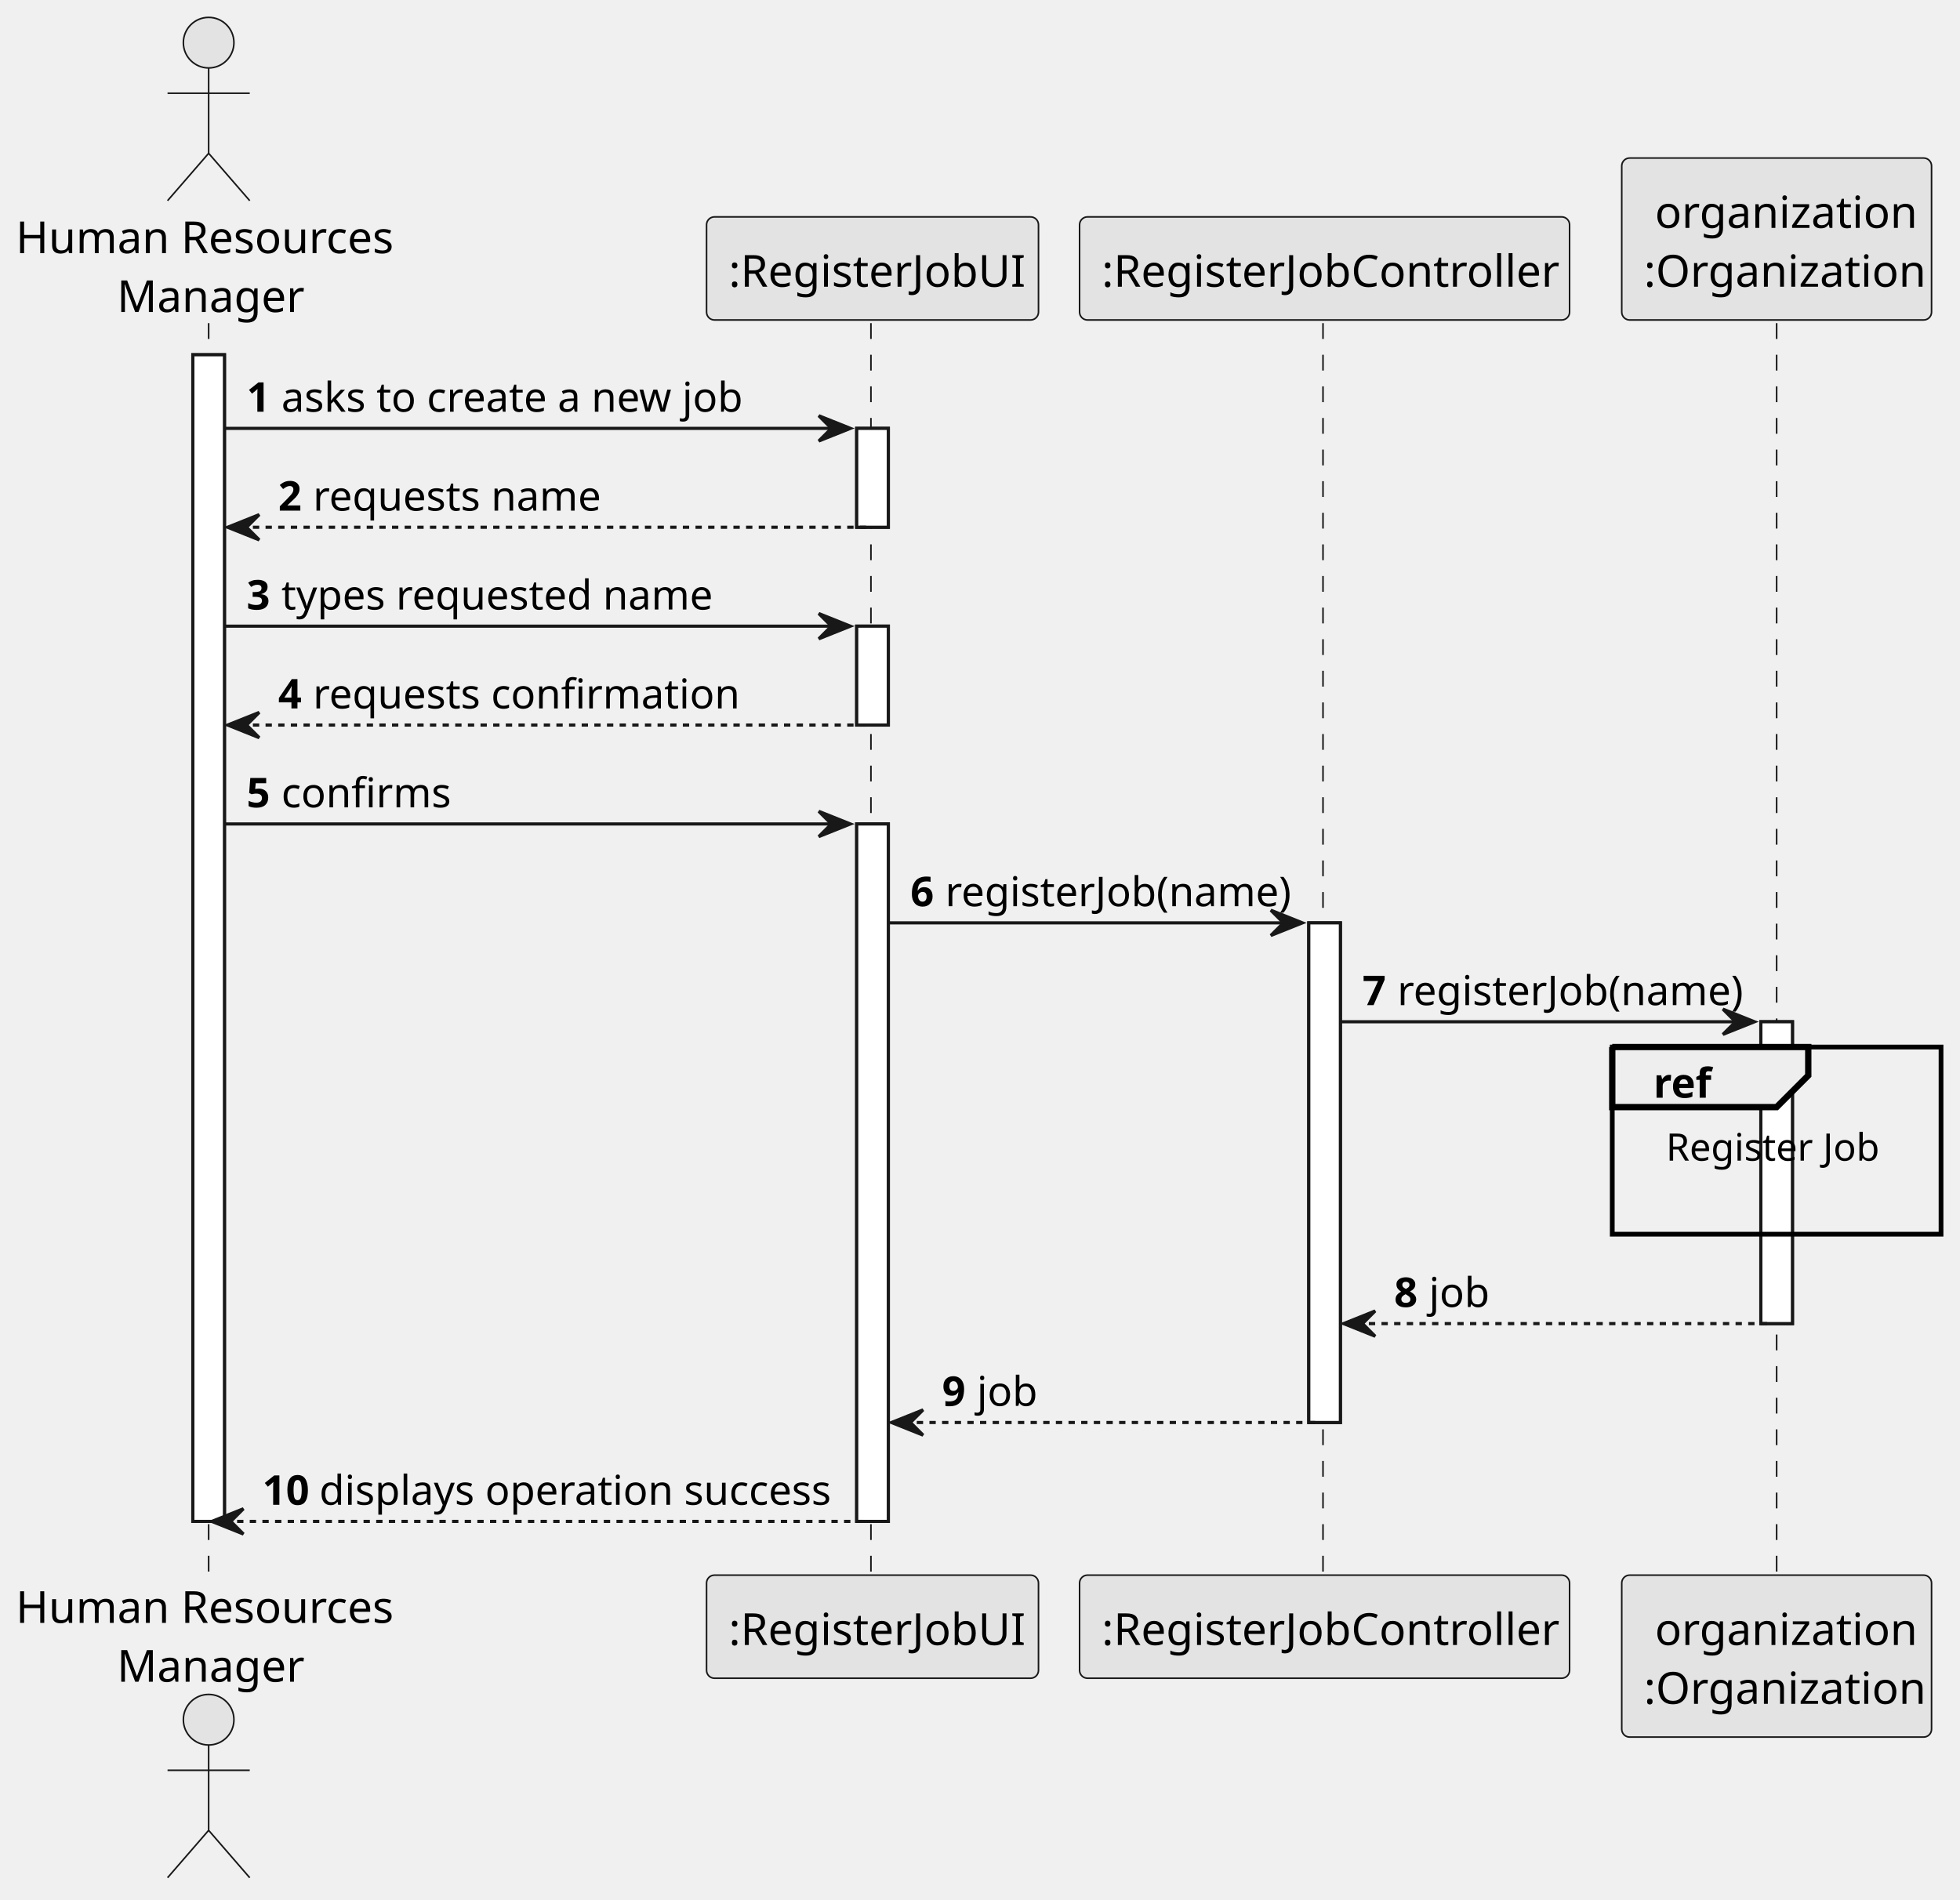
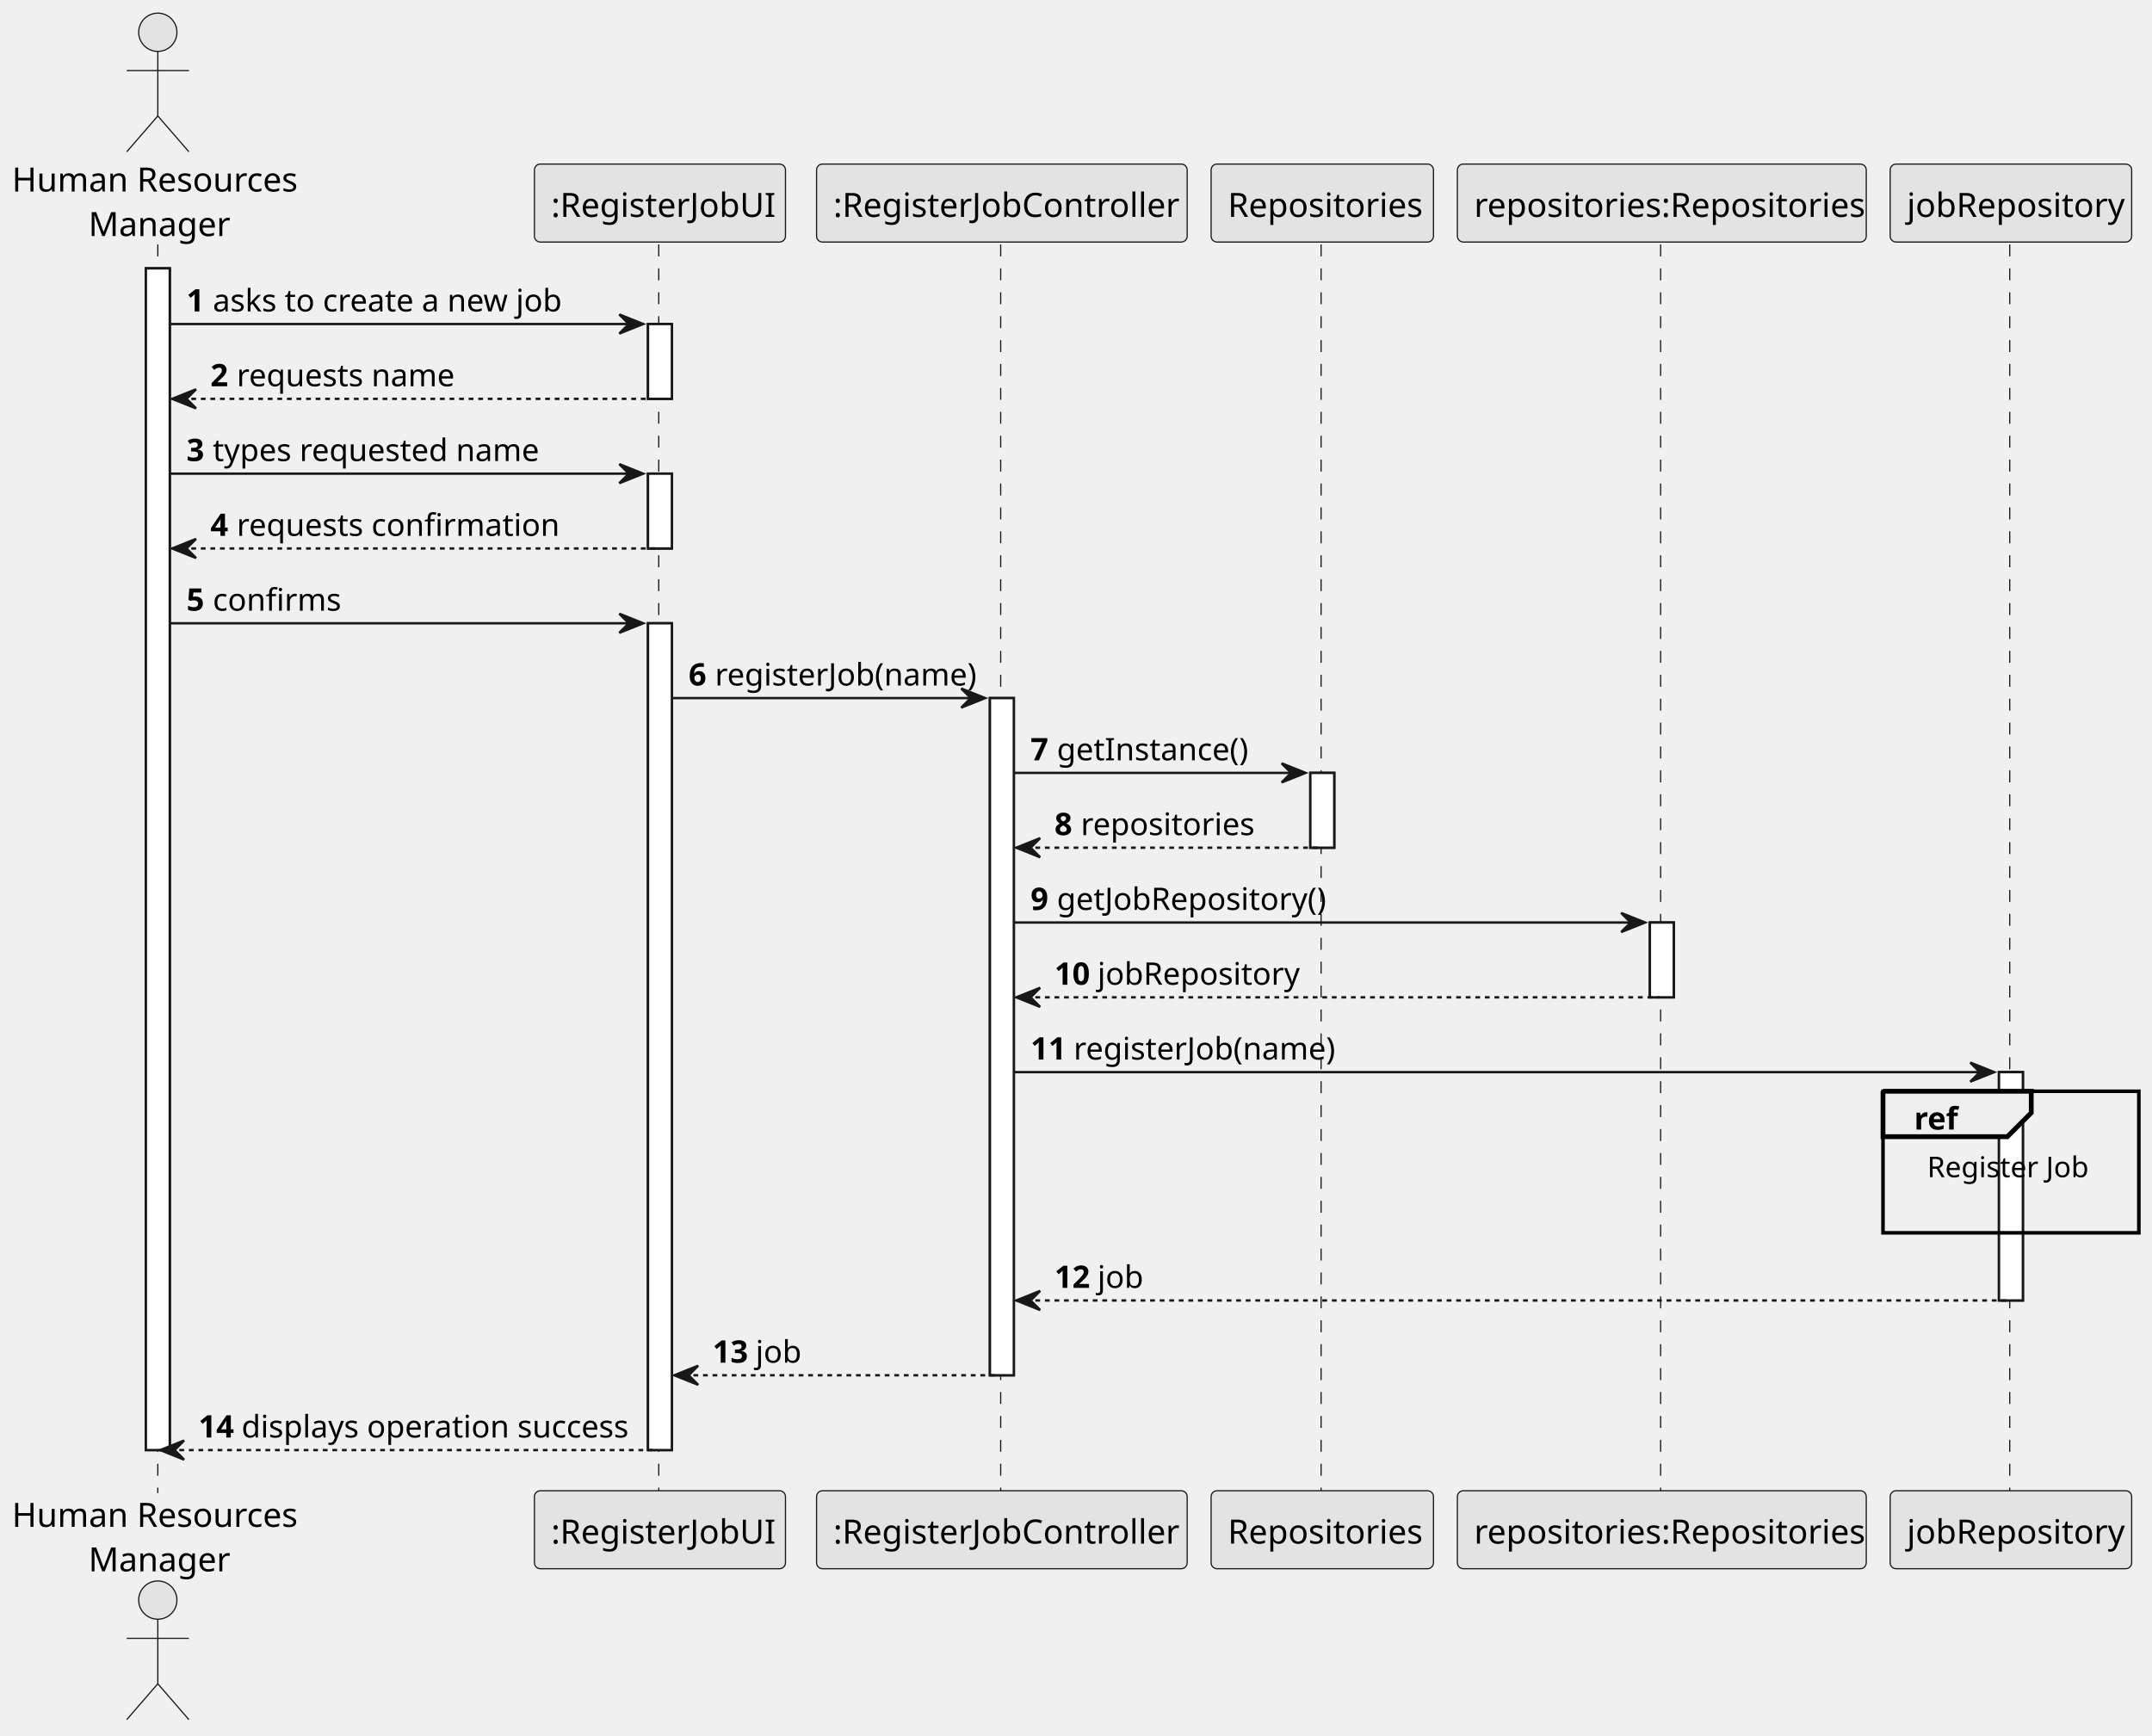
- <svg xmlns="http://www.w3.org/2000/svg" contentStyleType="text/css" height="601px" preserveAspectRatio="none" style="width:620px;height:601px;background:#FFFFFF;" version="1.1" viewBox="0 0 620 601" width="620px" zoomAndPan="magnify">
+ <svg xmlns="http://www.w3.org/2000/svg" contentStyleType="text/css" height="726px" preserveAspectRatio="none" style="width:900px;height:726px;background:#FFFFFF;" version="1.1" viewBox="0 0 900 726" width="900px" zoomAndPan="magnify">
  <defs />
  <g>
-     <rect fill="#FFFFFF" height="369.123" style="stroke:#181818;stroke-width:1.0;" width="10" x="61" y="112.242" />
+     <rect fill="#FFFFFF" height="494.287" style="stroke:#181818;stroke-width:1.0;" width="10" x="61" y="112.242" />
    <rect fill="#FFFFFF" height="31.291" style="stroke:#181818;stroke-width:1.0;" width="10" x="271" y="135.533" />
    <rect fill="#FFFFFF" height="31.291" style="stroke:#181818;stroke-width:1.0;" width="10" x="271" y="198.115" />
-     <rect fill="#FFFFFF" height="220.668" style="stroke:#181818;stroke-width:1.0;" width="10" x="271" y="260.697" />
-     <rect fill="#FFFFFF" height="158.086" style="stroke:#181818;stroke-width:1.0;" width="10" x="414" y="291.988" />
-     <rect fill="#FFFFFF" height="95.504" style="stroke:#181818;stroke-width:1.0;" width="10" x="557" y="323.279" />
-     <line style="stroke:#181818;stroke-width:0.5;stroke-dasharray:5.0,5.0;" x1="66" x2="66" y1="102.242" y2="499.365" />
-     <line style="stroke:#181818;stroke-width:0.5;stroke-dasharray:5.0,5.0;" x1="275.5" x2="275.5" y1="102.242" y2="499.365" />
-     <line style="stroke:#181818;stroke-width:0.5;stroke-dasharray:5.0,5.0;" x1="418.5" x2="418.5" y1="102.242" y2="499.365" />
-     <line style="stroke:#181818;stroke-width:0.5;stroke-dasharray:5.0,5.0;" x1="562" x2="562" y1="102.242" y2="499.365" />
+     <rect fill="#FFFFFF" height="345.832" style="stroke:#181818;stroke-width:1.0;" width="10" x="271" y="260.697" />
+     <rect fill="#FFFFFF" height="283.25" style="stroke:#181818;stroke-width:1.0;" width="10" x="414" y="291.988" />
+     <rect fill="#FFFFFF" height="31.291" style="stroke:#181818;stroke-width:1.0;" width="10" x="548" y="323.279" />
+     <rect fill="#FFFFFF" height="31.291" style="stroke:#181818;stroke-width:1.0;" width="10" x="690" y="385.861" />
+     <rect fill="#FFFFFF" height="95.504" style="stroke:#181818;stroke-width:1.0;" width="10" x="836" y="448.443" />
+     <line style="stroke:#181818;stroke-width:0.5;stroke-dasharray:5.0,5.0;" x1="66" x2="66" y1="102.242" y2="624.529" />
+     <line style="stroke:#181818;stroke-width:0.5;stroke-dasharray:5.0,5.0;" x1="275.5" x2="275.5" y1="102.242" y2="624.529" />
+     <line style="stroke:#181818;stroke-width:0.5;stroke-dasharray:5.0,5.0;" x1="418.5" x2="418.5" y1="102.242" y2="624.529" />
+     <line style="stroke:#181818;stroke-width:0.5;stroke-dasharray:5.0,5.0;" x1="552.5" x2="552.5" y1="102.242" y2="624.529" />
+     <line style="stroke:#181818;stroke-width:0.5;stroke-dasharray:5.0,5.0;" x1="694.5" x2="694.5" y1="102.242" y2="624.529" />
+     <line style="stroke:#181818;stroke-width:0.5;stroke-dasharray:5.0,5.0;" x1="840.5" x2="840.5" y1="102.242" y2="624.529" />
    <text fill="#000000" font-family="sans-serif" font-size="14" lengthAdjust="spacing" textLength="116" x="5" y="80.107">Human Resources</text>
    <text fill="#000000" font-family="sans-serif" font-size="14" lengthAdjust="spacing" textLength="56" x="37" y="98.728">Manager</text>
    <ellipse cx="66" cy="13.5" fill="#E3E3E3" rx="8" ry="8" style="stroke:#181818;stroke-width:0.5;" />
    <path d="M66,21.5 L66,48.5 M53,29.5 L79,29.5 M66,48.5 L53,63.5 M66,48.5 L79,63.5 " fill="none" style="stroke:#181818;stroke-width:0.5;" />
-     <text fill="#000000" font-family="sans-serif" font-size="14" lengthAdjust="spacing" textLength="116" x="5" y="513.473">Human Resources</text>
-     <text fill="#000000" font-family="sans-serif" font-size="14" lengthAdjust="spacing" textLength="56" x="37" y="532.094">Manager</text>
-     <ellipse cx="66" cy="544.107" fill="#E3E3E3" rx="8" ry="8" style="stroke:#181818;stroke-width:0.5;" />
-     <path d="M66,552.107 L66,579.107 M53,560.107 L79,560.107 M66,579.107 L53,594.107 M66,579.107 L79,594.107 " fill="none" style="stroke:#181818;stroke-width:0.5;" />
+     <text fill="#000000" font-family="sans-serif" font-size="14" lengthAdjust="spacing" textLength="116" x="5" y="638.637">Human Resources</text>
+     <text fill="#000000" font-family="sans-serif" font-size="14" lengthAdjust="spacing" textLength="56" x="37" y="657.258">Manager</text>
+     <ellipse cx="66" cy="669.271" fill="#E3E3E3" rx="8" ry="8" style="stroke:#181818;stroke-width:0.5;" />
+     <path d="M66,677.271 L66,704.271 M53,685.271 L79,685.271 M66,704.271 L53,719.271 M66,704.271 L79,719.271 " fill="none" style="stroke:#181818;stroke-width:0.5;" />
    <rect fill="#E3E3E3" height="32.621" rx="2.5" ry="2.5" style="stroke:#181818;stroke-width:0.5;" width="105" x="223.5" y="68.621" />
    <text fill="#000000" font-family="sans-serif" font-size="14" lengthAdjust="spacing" textLength="91" x="230.5" y="90.728">:RegisterJobUI</text>
-     <rect fill="#E3E3E3" height="32.621" rx="2.5" ry="2.5" style="stroke:#181818;stroke-width:0.5;" width="105" x="223.5" y="498.365" />
-     <text fill="#000000" font-family="sans-serif" font-size="14" lengthAdjust="spacing" textLength="91" x="230.5" y="520.473">:RegisterJobUI</text>
+     <rect fill="#E3E3E3" height="32.621" rx="2.5" ry="2.5" style="stroke:#181818;stroke-width:0.5;" width="105" x="223.5" y="623.529" />
+     <text fill="#000000" font-family="sans-serif" font-size="14" lengthAdjust="spacing" textLength="91" x="230.5" y="645.637">:RegisterJobUI</text>
    <rect fill="#E3E3E3" height="32.621" rx="2.5" ry="2.5" style="stroke:#181818;stroke-width:0.5;" width="155" x="341.5" y="68.621" />
    <text fill="#000000" font-family="sans-serif" font-size="14" lengthAdjust="spacing" textLength="141" x="348.5" y="90.728">:RegisterJobController</text>
-     <rect fill="#E3E3E3" height="32.621" rx="2.5" ry="2.5" style="stroke:#181818;stroke-width:0.5;" width="155" x="341.5" y="498.365" />
-     <text fill="#000000" font-family="sans-serif" font-size="14" lengthAdjust="spacing" textLength="141" x="348.5" y="520.473">:RegisterJobController</text>
-     <rect fill="#E3E3E3" height="51.242" rx="2.5" ry="2.5" style="stroke:#181818;stroke-width:0.5;" width="98" x="513" y="50" />
-     <text fill="#000000" font-family="sans-serif" font-size="14" lengthAdjust="spacing" textLength="77" x="523.5" y="72.107">organization</text>
-     <text fill="#000000" font-family="sans-serif" font-size="14" lengthAdjust="spacing" textLength="84" x="520" y="90.728">:Organization</text>
-     <rect fill="#E3E3E3" height="51.242" rx="2.5" ry="2.5" style="stroke:#181818;stroke-width:0.5;" width="98" x="513" y="498.365" />
-     <text fill="#000000" font-family="sans-serif" font-size="14" lengthAdjust="spacing" textLength="77" x="523.5" y="520.473">organization</text>
-     <text fill="#000000" font-family="sans-serif" font-size="14" lengthAdjust="spacing" textLength="84" x="520" y="539.094">:Organization</text>
-     <rect fill="#FFFFFF" height="369.123" style="stroke:#181818;stroke-width:1.0;" width="10" x="61" y="112.242" />
+     <rect fill="#E3E3E3" height="32.621" rx="2.5" ry="2.5" style="stroke:#181818;stroke-width:0.5;" width="155" x="341.5" y="623.529" />
+     <text fill="#000000" font-family="sans-serif" font-size="14" lengthAdjust="spacing" textLength="141" x="348.5" y="645.637">:RegisterJobController</text>
+     <rect fill="#E3E3E3" height="32.621" rx="2.5" ry="2.5" style="stroke:#181818;stroke-width:0.5;" width="93" x="506.5" y="68.621" />
+     <text fill="#000000" font-family="sans-serif" font-size="14" lengthAdjust="spacing" textLength="79" x="513.5" y="90.728">Repositories</text>
+     <rect fill="#E3E3E3" height="32.621" rx="2.5" ry="2.5" style="stroke:#181818;stroke-width:0.5;" width="93" x="506.5" y="623.529" />
+     <text fill="#000000" font-family="sans-serif" font-size="14" lengthAdjust="spacing" textLength="79" x="513.5" y="645.637">Repositories</text>
+     <rect fill="#E3E3E3" height="32.621" rx="2.5" ry="2.5" style="stroke:#181818;stroke-width:0.5;" width="171" x="609.5" y="68.621" />
+     <text fill="#000000" font-family="sans-serif" font-size="14" lengthAdjust="spacing" textLength="157" x="616.5" y="90.728">repositories:Repositories</text>
+     <rect fill="#E3E3E3" height="32.621" rx="2.5" ry="2.5" style="stroke:#181818;stroke-width:0.5;" width="171" x="609.5" y="623.529" />
+     <text fill="#000000" font-family="sans-serif" font-size="14" lengthAdjust="spacing" textLength="157" x="616.5" y="645.637">repositories:Repositories</text>
+     <rect fill="#E3E3E3" height="32.621" rx="2.5" ry="2.5" style="stroke:#181818;stroke-width:0.5;" width="101" x="790.5" y="68.621" />
+     <text fill="#000000" font-family="sans-serif" font-size="14" lengthAdjust="spacing" textLength="87" x="797.5" y="90.728">jobRepository</text>
+     <rect fill="#E3E3E3" height="32.621" rx="2.5" ry="2.5" style="stroke:#181818;stroke-width:0.5;" width="101" x="790.5" y="623.529" />
+     <text fill="#000000" font-family="sans-serif" font-size="14" lengthAdjust="spacing" textLength="87" x="797.5" y="645.637">jobRepository</text>
+     <rect fill="#FFFFFF" height="494.287" style="stroke:#181818;stroke-width:1.0;" width="10" x="61" y="112.242" />
    <rect fill="#FFFFFF" height="31.291" style="stroke:#181818;stroke-width:1.0;" width="10" x="271" y="135.533" />
    <rect fill="#FFFFFF" height="31.291" style="stroke:#181818;stroke-width:1.0;" width="10" x="271" y="198.115" />
-     <rect fill="#FFFFFF" height="220.668" style="stroke:#181818;stroke-width:1.0;" width="10" x="271" y="260.697" />
-     <rect fill="#FFFFFF" height="158.086" style="stroke:#181818;stroke-width:1.0;" width="10" x="414" y="291.988" />
-     <rect fill="#FFFFFF" height="95.504" style="stroke:#181818;stroke-width:1.0;" width="10" x="557" y="323.279" />
+     <rect fill="#FFFFFF" height="345.832" style="stroke:#181818;stroke-width:1.0;" width="10" x="271" y="260.697" />
+     <rect fill="#FFFFFF" height="283.25" style="stroke:#181818;stroke-width:1.0;" width="10" x="414" y="291.988" />
+     <rect fill="#FFFFFF" height="31.291" style="stroke:#181818;stroke-width:1.0;" width="10" x="548" y="323.279" />
+     <rect fill="#FFFFFF" height="31.291" style="stroke:#181818;stroke-width:1.0;" width="10" x="690" y="385.861" />
+     <rect fill="#FFFFFF" height="95.504" style="stroke:#181818;stroke-width:1.0;" width="10" x="836" y="448.443" />
    <polygon fill="#181818" points="259,131.533,269,135.533,259,139.533,263,135.533" style="stroke:#181818;stroke-width:1.0;" />
    <line style="stroke:#181818;stroke-width:1.0;" x1="71" x2="265" y1="135.533" y2="135.533" />
    <text fill="#000000" font-family="sans-serif" font-size="13" font-weight="bold" lengthAdjust="spacing" textLength="7" x="78" y="130.27">1</text>
    <text fill="#000000" font-family="sans-serif" font-size="13" lengthAdjust="spacing" textLength="142" x="89" y="130.27">asks to create a new job</text>
    <polygon fill="#181818" points="82,162.824,72,166.824,82,170.824,78,166.824" style="stroke:#181818;stroke-width:1.0;" />
    <line style="stroke:#181818;stroke-width:1.0;stroke-dasharray:2.0,2.0;" x1="76" x2="275" y1="166.824" y2="166.824" />
    <text fill="#000000" font-family="sans-serif" font-size="13" font-weight="bold" lengthAdjust="spacing" textLength="7" x="88" y="161.561">2</text>
    <text fill="#000000" font-family="sans-serif" font-size="13" lengthAdjust="spacing" textLength="86" x="99" y="161.561">requests name</text>
    <polygon fill="#181818" points="259,194.115,269,198.115,259,202.115,263,198.115" style="stroke:#181818;stroke-width:1.0;" />
    <line style="stroke:#181818;stroke-width:1.0;" x1="71" x2="265" y1="198.115" y2="198.115" />
    <text fill="#000000" font-family="sans-serif" font-size="13" font-weight="bold" lengthAdjust="spacing" textLength="7" x="78" y="192.852">3</text>
    <text fill="#000000" font-family="sans-serif" font-size="13" lengthAdjust="spacing" textLength="129" x="89" y="192.852">types requested name</text>
    <polygon fill="#181818" points="82,225.406,72,229.406,82,233.406,78,229.406" style="stroke:#181818;stroke-width:1.0;" />
    <line style="stroke:#181818;stroke-width:1.0;stroke-dasharray:2.0,2.0;" x1="76" x2="275" y1="229.406" y2="229.406" />
    <text fill="#000000" font-family="sans-serif" font-size="13" font-weight="bold" lengthAdjust="spacing" textLength="7" x="88" y="224.144">4</text>
    <text fill="#000000" font-family="sans-serif" font-size="13" lengthAdjust="spacing" textLength="124" x="99" y="224.144">requests confirmation</text>
    <polygon fill="#181818" points="259,256.697,269,260.697,259,264.697,263,260.697" style="stroke:#181818;stroke-width:1.0;" />
    <line style="stroke:#181818;stroke-width:1.0;" x1="71" x2="265" y1="260.697" y2="260.697" />
    <text fill="#000000" font-family="sans-serif" font-size="13" font-weight="bold" lengthAdjust="spacing" textLength="7" x="78" y="255.435">5</text>
    <text fill="#000000" font-family="sans-serif" font-size="13" lengthAdjust="spacing" textLength="49" x="89" y="255.435">confirms</text>
    <polygon fill="#181818" points="402,287.988,412,291.988,402,295.988,406,291.988" style="stroke:#181818;stroke-width:1.0;" />
    <line style="stroke:#181818;stroke-width:1.0;" x1="281" x2="408" y1="291.988" y2="291.988" />
    <text fill="#000000" font-family="sans-serif" font-size="13" font-weight="bold" lengthAdjust="spacing" textLength="7" x="288" y="286.726">6</text>
    <text fill="#000000" font-family="sans-serif" font-size="13" lengthAdjust="spacing" textLength="103" x="299" y="286.726">registerJob(name)</text>
-     <polygon fill="#181818" points="545,319.279,555,323.279,545,327.279,549,323.279" style="stroke:#181818;stroke-width:1.0;" />
-     <line style="stroke:#181818;stroke-width:1.0;" x1="424" x2="551" y1="323.279" y2="323.279" />
+     <polygon fill="#181818" points="536,319.279,546,323.279,536,327.279,540,323.279" style="stroke:#181818;stroke-width:1.0;" />
+     <line style="stroke:#181818;stroke-width:1.0;" x1="424" x2="542" y1="323.279" y2="323.279" />
    <text fill="#000000" font-family="sans-serif" font-size="13" font-weight="bold" lengthAdjust="spacing" textLength="7" x="431" y="318.017">7</text>
-     <text fill="#000000" font-family="sans-serif" font-size="13" lengthAdjust="spacing" textLength="103" x="442" y="318.017">registerJob(name)</text>
-     <rect fill="none" height="59.213" style="stroke:#000000;stroke-width:1.5;" width="104" x="510" y="331.279" />
-     <path d="M510,331.279 L572,331.279 L572,340.279 L562,350.279 L510,350.279 L510,331.279 " fill="#EEEEEE" style="stroke:#000000;stroke-width:2.0;" />
-     <text fill="#000000" font-family="sans-serif" font-size="13" font-weight="bold" lengthAdjust="spacing" textLength="17" x="523" y="347.308">ref</text>
-     <text fill="#000000" font-family="sans-serif" font-size="12" lengthAdjust="spacing" textLength="70" x="527" y="367.228">Register Job</text>
-     <text fill="#000000" font-family="sans-serif" font-size="12" lengthAdjust="spacing" textLength="3" x="560.5" y="383.19"> </text>
-     <polygon fill="#181818" points="435,414.783,425,418.783,435,422.783,431,418.783" style="stroke:#181818;stroke-width:1.0;" />
-     <line style="stroke:#181818;stroke-width:1.0;stroke-dasharray:2.0,2.0;" x1="429" x2="561" y1="418.783" y2="418.783" />
-     <text fill="#000000" font-family="sans-serif" font-size="13" font-weight="bold" lengthAdjust="spacing" textLength="7" x="441" y="413.521">8</text>
-     <text fill="#000000" font-family="sans-serif" font-size="13" lengthAdjust="spacing" textLength="17" x="452" y="413.521">job</text>
-     <polygon fill="#181818" points="292,446.074,282,450.074,292,454.074,288,450.074" style="stroke:#181818;stroke-width:1.0;" />
-     <line style="stroke:#181818;stroke-width:1.0;stroke-dasharray:2.0,2.0;" x1="286" x2="418" y1="450.074" y2="450.074" />
-     <text fill="#000000" font-family="sans-serif" font-size="13" font-weight="bold" lengthAdjust="spacing" textLength="7" x="298" y="444.812">9</text>
-     <text fill="#000000" font-family="sans-serif" font-size="13" lengthAdjust="spacing" textLength="17" x="309" y="444.812">job</text>
-     <polygon fill="#181818" points="77,477.365,67,481.365,77,485.365,73,481.365" style="stroke:#181818;stroke-width:1.0;" />
-     <line style="stroke:#181818;stroke-width:1.0;stroke-dasharray:2.0,2.0;" x1="71" x2="275" y1="481.365" y2="481.365" />
-     <text fill="#000000" font-family="sans-serif" font-size="13" font-weight="bold" lengthAdjust="spacing" textLength="14" x="83" y="476.103">10</text>
-     <text fill="#000000" font-family="sans-serif" font-size="13" lengthAdjust="spacing" textLength="158" x="101" y="476.103">displays operation success</text>
+     <text fill="#000000" font-family="sans-serif" font-size="13" lengthAdjust="spacing" textLength="75" x="442" y="318.017">getInstance()</text>
+     <polygon fill="#181818" points="435,350.57,425,354.57,435,358.57,431,354.57" style="stroke:#181818;stroke-width:1.0;" />
+     <line style="stroke:#181818;stroke-width:1.0;stroke-dasharray:2.0,2.0;" x1="429" x2="552" y1="354.57" y2="354.57" />
+     <text fill="#000000" font-family="sans-serif" font-size="13" font-weight="bold" lengthAdjust="spacing" textLength="7" x="441" y="349.308">8</text>
+     <text fill="#000000" font-family="sans-serif" font-size="13" lengthAdjust="spacing" textLength="67" x="452" y="349.308">repositories</text>
+     <polygon fill="#181818" points="678,381.861,688,385.861,678,389.861,682,385.861" style="stroke:#181818;stroke-width:1.0;" />
+     <line style="stroke:#181818;stroke-width:1.0;" x1="424" x2="684" y1="385.861" y2="385.861" />
+     <text fill="#000000" font-family="sans-serif" font-size="13" font-weight="bold" lengthAdjust="spacing" textLength="7" x="431" y="380.599">9</text>
+     <text fill="#000000" font-family="sans-serif" font-size="13" lengthAdjust="spacing" textLength="108" x="442" y="380.599">getJobRepository()</text>
+     <polygon fill="#181818" points="435,413.152,425,417.152,435,421.152,431,417.152" style="stroke:#181818;stroke-width:1.0;" />
+     <line style="stroke:#181818;stroke-width:1.0;stroke-dasharray:2.0,2.0;" x1="429" x2="694" y1="417.152" y2="417.152" />
+     <text fill="#000000" font-family="sans-serif" font-size="13" font-weight="bold" lengthAdjust="spacing" textLength="14" x="441" y="411.89">10</text>
+     <text fill="#000000" font-family="sans-serif" font-size="13" lengthAdjust="spacing" textLength="79" x="459" y="411.89">jobRepository</text>
+     <polygon fill="#181818" points="824,444.443,834,448.443,824,452.443,828,448.443" style="stroke:#181818;stroke-width:1.0;" />
+     <line style="stroke:#181818;stroke-width:1.0;" x1="424" x2="830" y1="448.443" y2="448.443" />
+     <text fill="#000000" font-family="sans-serif" font-size="13" font-weight="bold" lengthAdjust="spacing" textLength="14" x="431" y="443.181">11</text>
+     <text fill="#000000" font-family="sans-serif" font-size="13" lengthAdjust="spacing" textLength="103" x="449" y="443.181">registerJob(name)</text>
+     <rect fill="none" height="59.213" style="stroke:#000000;stroke-width:1.5;" width="107" x="787.5" y="456.443" />
+     <path d="M787.5,456.443 L849.5,456.443 L849.5,465.443 L839.5,475.443 L787.5,475.443 L787.5,456.443 " fill="#EEEEEE" style="stroke:#000000;stroke-width:2.0;" />
+     <text fill="#000000" font-family="sans-serif" font-size="13" font-weight="bold" lengthAdjust="spacing" textLength="17" x="800.5" y="472.472">ref</text>
+     <text fill="#000000" font-family="sans-serif" font-size="12" lengthAdjust="spacing" textLength="70" x="806" y="492.393">Register Job</text>
+     <text fill="#000000" font-family="sans-serif" font-size="12" lengthAdjust="spacing" textLength="3" x="839.5" y="508.353"> </text>
+     <polygon fill="#181818" points="435,539.947,425,543.947,435,547.947,431,543.947" style="stroke:#181818;stroke-width:1.0;" />
+     <line style="stroke:#181818;stroke-width:1.0;stroke-dasharray:2.0,2.0;" x1="429" x2="840" y1="543.947" y2="543.947" />
+     <text fill="#000000" font-family="sans-serif" font-size="13" font-weight="bold" lengthAdjust="spacing" textLength="14" x="441" y="538.685">12</text>
+     <text fill="#000000" font-family="sans-serif" font-size="13" lengthAdjust="spacing" textLength="17" x="459" y="538.685">job</text>
+     <polygon fill="#181818" points="292,571.238,282,575.238,292,579.238,288,575.238" style="stroke:#181818;stroke-width:1.0;" />
+     <line style="stroke:#181818;stroke-width:1.0;stroke-dasharray:2.0,2.0;" x1="286" x2="418" y1="575.238" y2="575.238" />
+     <text fill="#000000" font-family="sans-serif" font-size="13" font-weight="bold" lengthAdjust="spacing" textLength="14" x="298" y="569.976">13</text>
+     <text fill="#000000" font-family="sans-serif" font-size="13" lengthAdjust="spacing" textLength="17" x="316" y="569.976">job</text>
+     <polygon fill="#181818" points="77,602.529,67,606.529,77,610.529,73,606.529" style="stroke:#181818;stroke-width:1.0;" />
+     <line style="stroke:#181818;stroke-width:1.0;stroke-dasharray:2.0,2.0;" x1="71" x2="275" y1="606.529" y2="606.529" />
+     <text fill="#000000" font-family="sans-serif" font-size="13" font-weight="bold" lengthAdjust="spacing" textLength="14" x="83" y="601.267">14</text>
+     <text fill="#000000" font-family="sans-serif" font-size="13" lengthAdjust="spacing" textLength="158" x="101" y="601.267">displays operation success</text>
  </g>
</svg>
